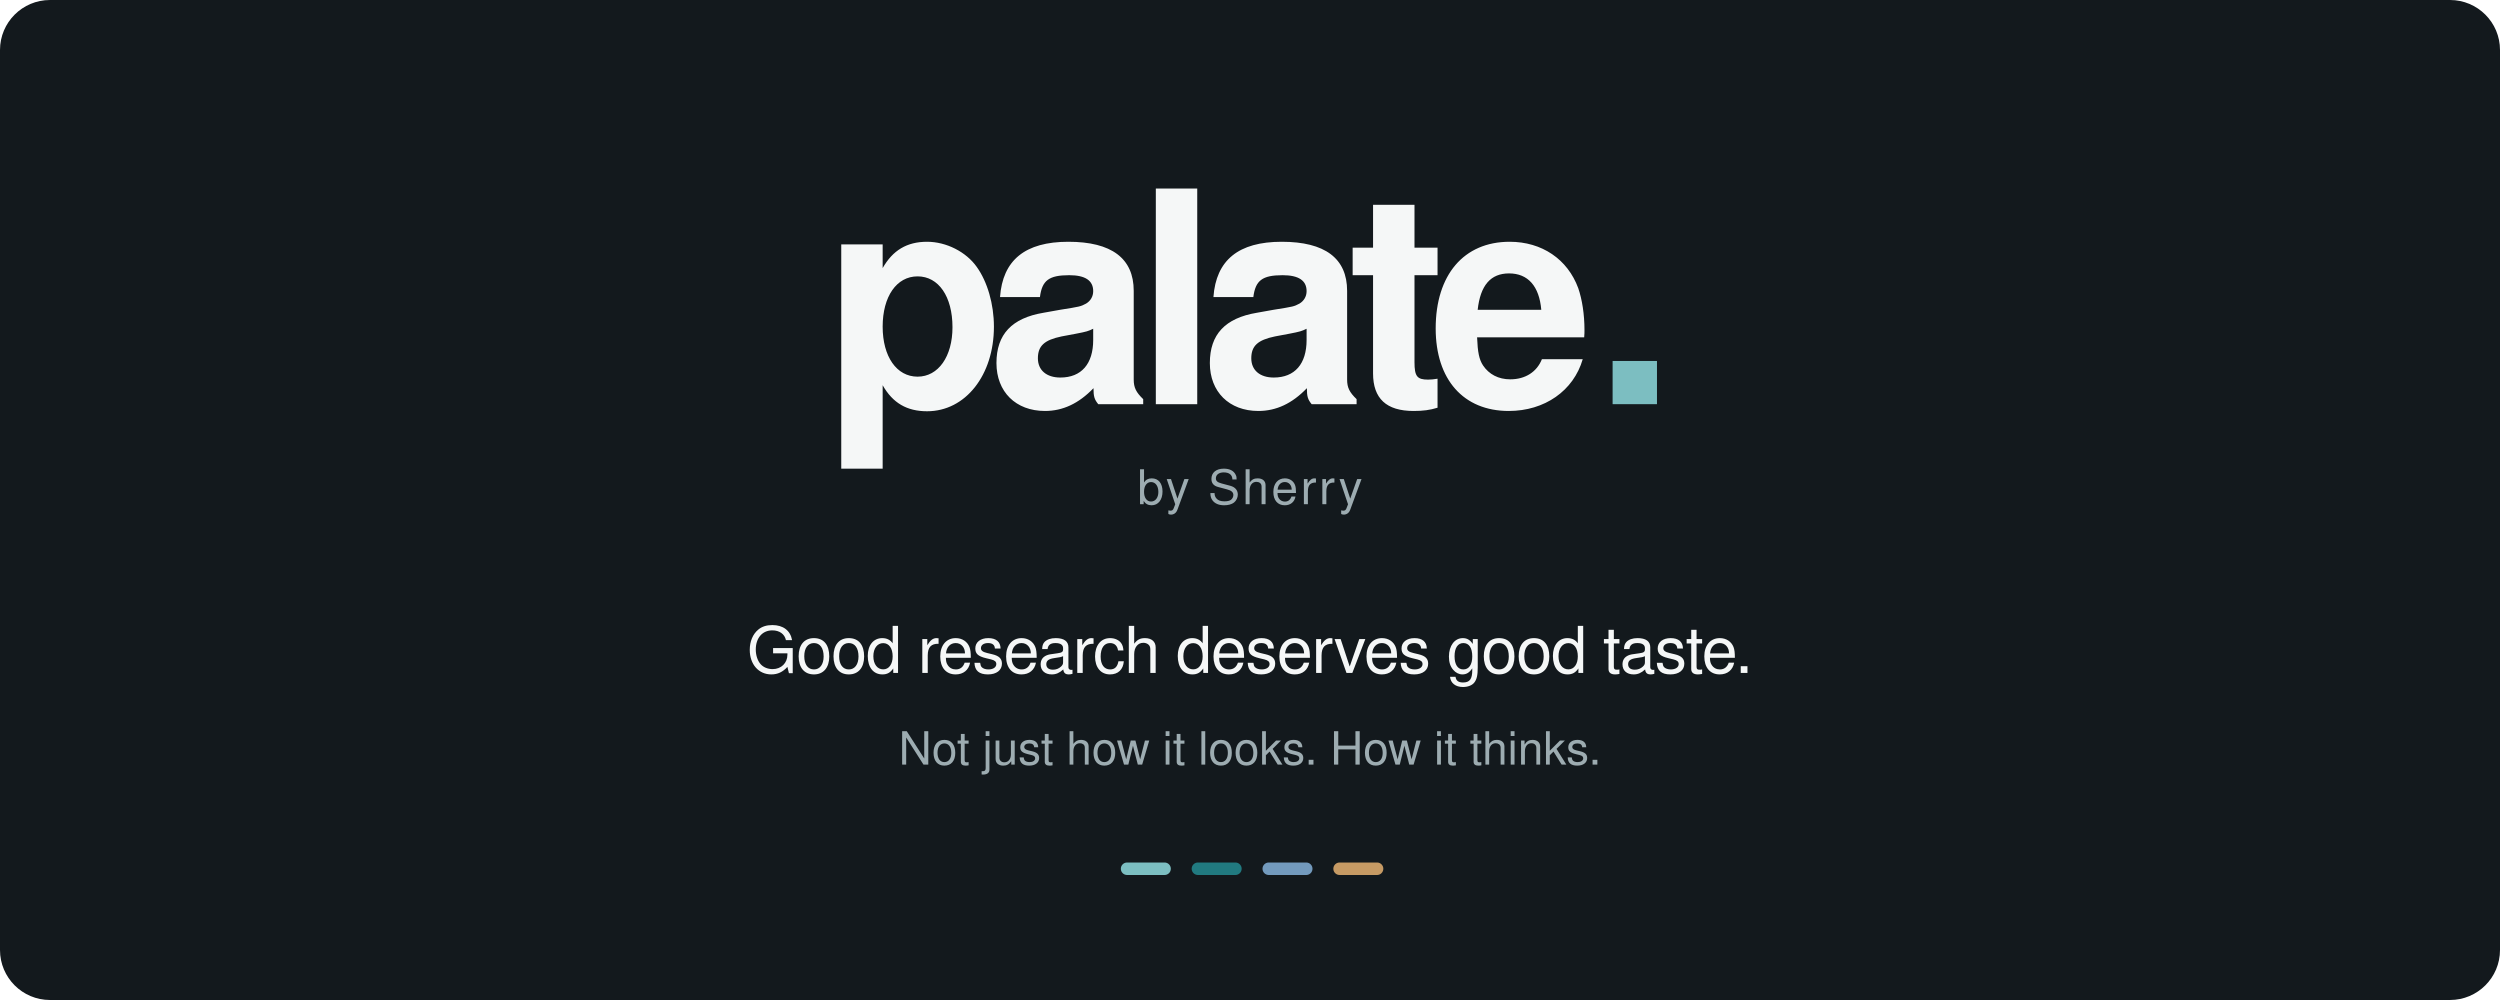
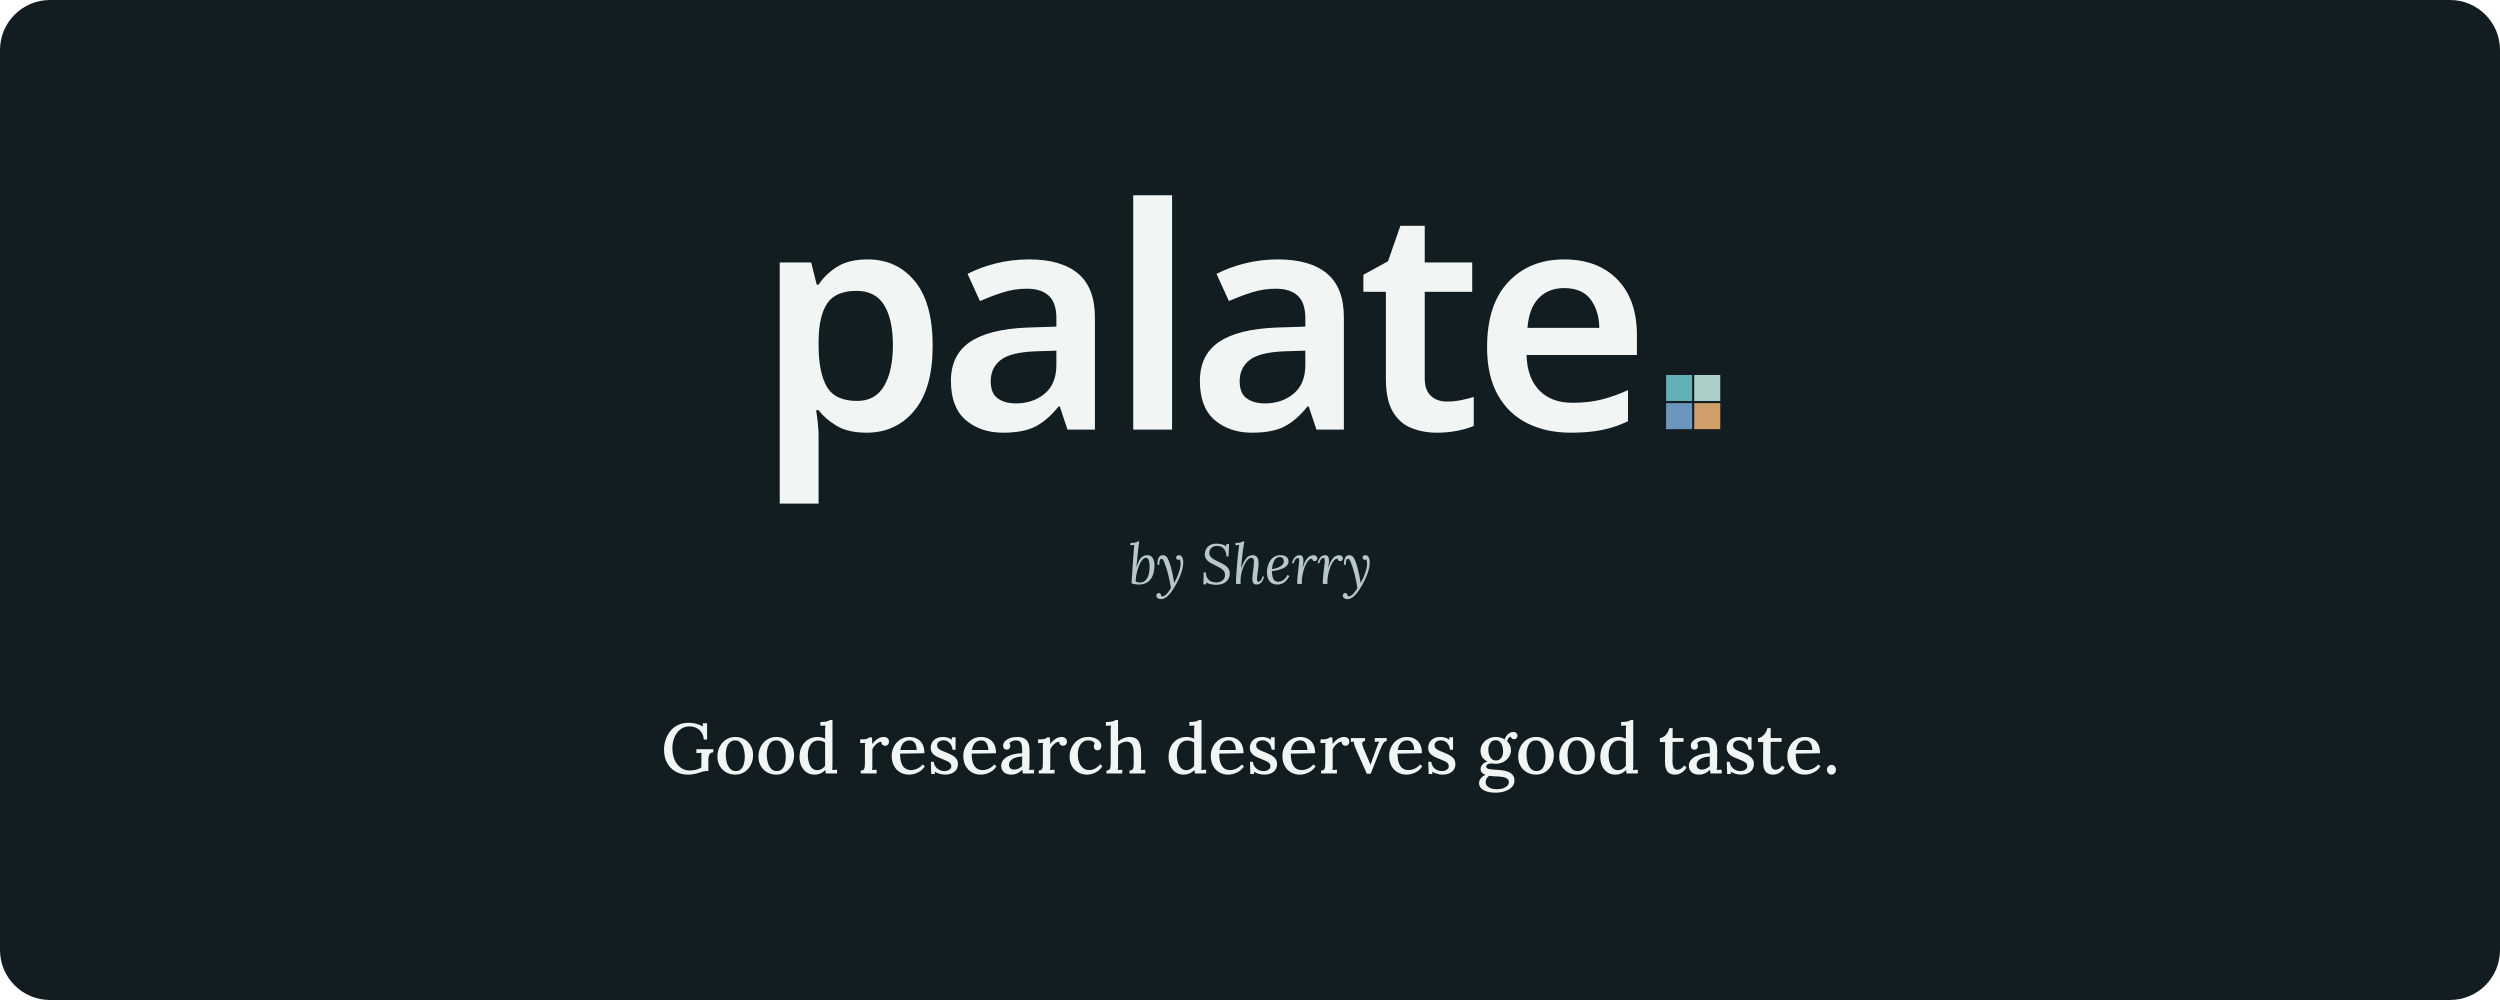
- <svg xmlns="http://www.w3.org/2000/svg" width="1200" height="480" viewBox="0 0 1200 480" role="img" aria-labelledby="title description">
-   <rect width="1200" height="480" rx="24" fill="#13191D" />
-   <g text-anchor="middle" font-family="Helvetica Neue, Helvetica, Arial, sans-serif">
-     <text x="600" y="194" font-size="142" font-weight="700" letter-spacing="-8" fill="#F5F7F7">palate<tspan fill="#7CBEC1">.</tspan>
-     </text>
-     <text x="600" y="242" font-size="23" letter-spacing="1.2" fill="#9DACB1">by Sherry</text>
-     <text x="600" y="323" font-size="31" font-weight="500" letter-spacing="-0.5" fill="#F5F7F7">Good research deserves good taste.</text>
-     <text x="600" y="367" font-size="22" fill="#9DACB1">Not just how it looks. How it thinks.</text>
+ <svg xmlns="http://www.w3.org/2000/svg" viewBox="0 0 1200 480" role="img" aria-labelledby="title description">
+   <rect width="1200" height="480" rx="24" fill="#121D21" />
+   <path fill="#F1F5F4" d="M416.454 124.516Q430.514 124.516 439.098 134.95Q447.682 145.384 447.682 165.956Q447.682 186.528 438.876 197.11Q430.07 207.692 416.01 207.692Q407.13 207.692 401.654 204.436Q396.178 201.18 392.922 196.888L391.738 196.888Q392.182 199.7 392.552 203.03Q392.922 206.36 392.922 209.172L392.922 241.732L374.274 241.732L374.274 125.996L389.37 125.996L392.034 136.652L392.922 136.652Q396.178 131.62 401.802 128.068Q407.426 124.516 416.454 124.516ZM411.126 139.612Q401.21 139.612 397.14 145.532Q393.07 151.452 392.922 163.44L392.922 165.808Q392.922 178.684 396.844 185.566Q400.766 192.448 411.422 192.448Q420.154 192.448 424.372 185.27Q428.59 178.092 428.59 165.66Q428.59 153.228 424.372 146.42Q420.154 139.612 411.126 139.612ZM493.89 124.516Q509.43 124.516 517.496 131.324Q525.562 138.132 525.562 152.34L525.562 206.212L512.39 206.212L508.69 195.112L508.098 195.112Q502.918 201.624 497.146 204.658Q491.374 207.692 481.458 207.692Q470.654 207.692 463.55 201.624Q456.446 195.556 456.446 182.828Q456.446 170.396 465.548 164.18Q474.65 157.964 493.15 157.224L507.062 156.78L507.062 152.784Q507.062 145.236 503.362 141.906Q499.662 138.576 493.002 138.576Q486.934 138.576 481.384 140.352Q475.834 142.128 470.358 144.496L464.438 131.472Q470.358 128.364 477.98 126.44Q485.602 124.516 493.89 124.516ZM497.294 168.62Q485.01 169.064 480.274 172.838Q475.538 176.612 475.538 182.976Q475.538 188.748 478.868 191.19Q482.198 193.632 487.674 193.632Q495.814 193.632 501.438 188.97Q507.062 184.308 507.062 175.132L507.062 168.324L497.294 168.62ZM562.594 206.212L543.946 206.212L543.946 93.732L562.594 93.732L562.594 206.212ZM613.39 124.516Q628.93 124.516 636.996 131.324Q645.062 138.132 645.062 152.34L645.062 206.212L631.89 206.212L628.19 195.112L627.598 195.112Q622.418 201.624 616.646 204.658Q610.874 207.692 600.958 207.692Q590.154 207.692 583.05 201.624Q575.946 195.556 575.946 182.828Q575.946 170.396 585.048 164.18Q594.15 157.964 612.65 157.224L626.562 156.78L626.562 152.784Q626.562 145.236 622.862 141.906Q619.162 138.576 612.502 138.576Q606.434 138.576 600.884 140.352Q595.334 142.128 589.858 144.496L583.938 131.472Q589.858 128.364 597.48 126.44Q605.102 124.516 613.39 124.516ZM616.794 168.62Q604.51 169.064 599.774 172.838Q595.038 176.612 595.038 182.976Q595.038 188.748 598.368 191.19Q601.698 193.632 607.174 193.632Q615.314 193.632 620.938 188.97Q626.562 184.308 626.562 175.132L626.562 168.324L616.794 168.62ZM694.526 192.744Q697.93 192.744 701.26 192.078Q704.59 191.412 707.402 190.524L707.402 204.436Q704.442 205.768 699.706 206.73Q694.97 207.692 689.79 207.692Q682.982 207.692 677.358 205.398Q671.734 203.104 668.478 197.48Q665.222 191.856 665.222 181.792L665.222 140.056L654.418 140.056L654.418 131.916L666.258 125.404L672.178 108.384L683.87 108.384L683.87 125.996L706.662 125.996L706.662 140.056L683.87 140.056L683.87 181.644Q683.87 187.268 686.83 190.006Q689.79 192.744 694.526 192.744ZM750.798 124.516Q766.93 124.516 776.328 134.136Q785.726 143.756 785.726 160.924L785.726 170.396L732.742 170.396Q733.038 181.348 738.81 187.342Q744.582 193.336 754.794 193.336Q762.49 193.336 768.706 191.782Q774.922 190.228 781.434 187.268L781.434 202.216Q775.514 205.028 769.15 206.36Q762.786 207.692 753.906 207.692Q742.214 207.692 733.112 203.178Q724.01 198.664 718.904 189.488Q713.798 180.312 713.798 166.696Q713.798 146.124 724.01 135.32Q734.222 124.516 750.798 124.516ZM750.798 138.28Q743.25 138.28 738.588 143.09Q733.926 147.9 733.186 157.372L767.67 157.372Q767.522 149.084 763.452 143.682Q759.382 138.28 750.798 138.28Z" />
+   <g aria-label="Four-color palette point">
+     <rect x="799.726" y="180" width="12.5" height="12.5" fill="#60B0B6" />
+     <rect x="813.226" y="180" width="12.5" height="12.5" fill="#ACCEC8" />
+     <rect x="799.726" y="193.5" width="12.5" height="12.5" fill="#6B97BC" />
+     <rect x="813.226" y="193.5" width="12.5" height="12.5" fill="#D1A06A" />
  </g>
-   <g transform="translate(538 414)">
-     <rect width="24" height="6" rx="3" fill="#7CBEC1" />
-     <rect x="34" width="24" height="6" rx="3" fill="#217A80" />
-     <rect x="68" width="24" height="6" rx="3" fill="#739ABD" />
-     <rect x="102" width="24" height="6" rx="3" fill="#C69A64" />
-   </g>
+   <path fill="#B5C8CC" d="M546.851 259.893Q546.742 260.649 546.621 261.473Q546.5 262.296 546.419 263.065Q546.338 263.835 546.257 264.456Q546.149 265.644 546.013 266.886Q545.879 268.128 545.744 269.465Q545.609 270.801 545.474 272.232L545.554 272.232Q546.094 270.288 546.742 269.127Q547.39 267.966 548.093 267.399Q548.794 266.832 549.483 266.656Q550.172 266.481 550.765 266.481Q552.008 266.481 552.75 267.183Q553.492 267.885 553.817 269.005Q554.14 270.126 554.14 271.449Q554.14 273.312 553.722 274.959Q553.304 276.606 552.413 277.875Q551.521 279.144 550.091 279.86Q548.659 280.575 546.662 280.575Q546.229 280.575 545.609 280.521Q544.987 280.467 544.34 280.345Q543.692 280.224 543.125 280.008Q543.314 277.362 543.448 275.256Q543.583 273.15 543.705 271.233Q543.827 269.316 543.975 267.345Q544.124 265.374 544.312 263.025Q544.367 262.323 544.393 262.134Q544.421 261.945 544.474 261.594Q543.989 261.621 543.503 261.648Q543.017 261.675 542.531 261.702L542.638 260.622Q543.827 260.622 544.502 260.514Q545.177 260.406 545.514 260.244Q545.851 260.082 546.067 259.893L546.851 259.893ZM549.982 267.75Q549.226 267.777 548.511 268.519Q547.796 269.262 547.202 270.464Q546.607 271.665 546.149 273.137Q545.69 274.608 545.419 276.133Q545.15 277.659 545.122 279.009Q545.447 279.333 546.027 279.482Q546.607 279.63 547.12 279.63Q548.309 279.603 549.132 279.103Q549.956 278.604 550.495 277.754Q551.036 276.903 551.333 275.863Q551.63 274.824 551.737 273.744Q551.846 272.664 551.818 271.665Q551.792 269.829 551.36 268.763Q550.927 267.696 549.982 267.75ZM557.111 287.595Q556.192 287.541 555.625 287.069Q555.059 286.596 555.059 285.894Q555.059 285.273 555.437 284.962Q555.815 284.652 556.166 284.652Q557.38 284.652 557.327 286.056Q557.489 286.137 557.624 286.191Q557.758 286.245 557.921 286.245Q558.515 286.272 559.149 285.813Q559.784 285.354 560.364 284.666Q560.945 283.977 561.39 283.315Q561.836 282.654 562.052 282.303Q561.809 280.737 561.485 279.077Q561.161 277.416 560.742 275.755Q560.323 274.095 559.824 272.543Q559.325 270.99 558.758 269.613Q558.568 269.154 558.271 268.668Q557.974 268.182 557.435 268.236Q556.922 268.29 556.665 269.046Q556.409 269.802 556.516 271.044L555.653 271.152Q555.572 270.423 555.639 269.613Q555.706 268.803 555.976 268.087Q556.247 267.372 556.76 266.926Q557.273 266.481 558.11 266.481Q559.028 266.481 559.608 266.967Q560.188 267.453 560.553 268.155Q560.917 268.857 561.161 269.532Q561.674 270.909 562.159 272.691Q562.646 274.473 563.01 276.323Q563.375 278.172 563.563 279.765L563.617 279.765Q564.374 278.442 565.076 276.849Q565.778 275.256 566.237 273.595Q566.696 271.935 566.696 270.477Q566.696 269.802 566.574 269.289Q566.453 268.776 566.291 268.56Q566.183 268.641 566.007 268.681Q565.831 268.722 565.615 268.722Q565.13 268.722 564.833 268.411Q564.536 268.101 564.536 267.669Q564.536 267.075 564.927 266.778Q565.318 266.481 565.804 266.481Q566.641 266.481 567.101 266.994Q567.56 267.507 567.762 268.29Q567.964 269.073 567.964 269.937Q567.964 271.719 567.452 273.582Q566.938 275.445 566.115 277.254Q565.292 279.063 564.374 280.737Q563.024 283.167 561.795 284.706Q560.567 286.245 559.406 286.933Q558.245 287.622 557.111 287.595ZM583.679 280.71Q582.653 280.71 581.316 280.467C580.425 280.305 579.638 279.999 578.953 279.549L579.034 280.494L577.63 280.494L577.765 274.743L578.818 274.743Q578.846 276.39 579.507 277.47Q580.169 278.55 581.302 279.063Q582.437 279.576 583.867 279.576Q584.921 279.576 585.838 279.198Q586.757 278.82 587.351 278.064Q587.945 277.308 587.999 276.228Q588.08 274.878 587.364 274Q586.649 273.123 585.515 272.502Q584.38 271.881 583.112 271.287Q581.87 270.693 580.736 270.004Q579.601 269.316 578.913 268.29Q578.224 267.264 578.306 265.725Q578.36 265.023 578.643 264.213Q578.927 263.403 579.575 262.647Q580.223 261.891 581.302 261.418Q582.383 260.946 584.03 260.946Q585.056 260.946 586.311 261.229Q587.567 261.513 588.646 262.323L588.593 261.162L589.969 261.162L589.672 267.102L588.701 267.102Q588.701 265.806 588.215 264.645Q587.729 263.484 586.729 262.755Q585.731 262.026 584.138 262.026Q582.463 262.026 581.492 262.985Q580.52 263.943 580.466 265.212Q580.412 266.265 580.938 267.008Q581.465 267.75 582.356 268.303Q583.247 268.857 584.299 269.343Q585.353 269.856 586.433 270.383Q587.513 270.909 588.417 271.598Q589.322 272.286 589.835 273.258Q590.348 274.23 590.267 275.607Q590.213 277.092 589.403 278.253Q588.593 279.414 587.148 280.062Q585.703 280.71 583.679 280.71ZM603.308 280.575Q602.039 280.575 601.58 279.9Q601.12 279.225 601.12 277.983Q601.12 277.227 601.242 276.188Q601.364 275.148 601.512 273.987Q601.661 272.826 601.782 271.638Q601.904 270.45 601.904 269.397Q601.904 269.073 601.796 268.695Q601.688 268.317 601.417 268.034Q601.148 267.75 600.607 267.75Q599.879 267.75 599.15 268.411Q598.421 269.073 597.759 270.207Q597.098 271.341 596.571 272.785Q596.044 274.23 595.747 275.783Q595.451 277.335 595.451 278.847Q595.451 279.252 595.464 279.59Q595.478 279.927 595.505 280.278L593.291 280.278Q593.263 280.089 593.263 279.94Q593.263 279.792 593.263 279.576Q593.263 278.847 593.344 277.335Q593.426 275.823 593.56 273.892Q593.696 271.962 593.871 269.937Q594.047 267.912 594.236 266.09Q594.424 264.267 594.614 263.025Q594.721 262.323 594.762 262.134Q594.802 261.945 594.857 261.594L592.966 261.702L593.075 260.622Q594.263 260.622 594.924 260.514Q595.586 260.406 595.937 260.244Q596.288 260.082 596.504 259.893L597.287 259.893Q597.179 260.568 597.044 261.405Q596.909 262.242 596.774 263.052Q596.638 263.862 596.558 264.483Q596.476 265.158 596.355 266.224Q596.234 267.291 596.112 268.465Q595.99 269.64 595.896 270.72Q595.802 271.8 595.747 272.502L595.828 272.502Q596.747 270.045 597.638 268.749Q598.529 267.453 599.406 266.967Q600.284 266.481 601.148 266.481Q602.768 266.481 603.442 267.521Q604.117 268.56 604.117 269.991Q604.117 271.476 603.929 273.029Q603.74 274.581 603.551 275.89Q603.362 277.2 603.362 277.983Q603.362 278.469 603.483 278.847Q603.604 279.225 604.091 279.225Q604.549 279.225 605.103 278.644Q605.656 278.064 606.062 276.606L606.737 276.795Q606.656 277.254 606.412 277.902Q606.169 278.55 605.751 279.158Q605.333 279.765 604.725 280.17Q604.117 280.575 603.308 280.575ZM614.702 266.481Q615.674 266.481 616.537 266.778Q617.401 267.075 617.942 267.75Q618.482 268.425 618.482 269.586Q618.482 270.693 617.726 271.503Q616.969 272.313 615.755 272.84Q614.539 273.366 613.162 273.69Q611.786 274.014 610.516 274.149Q610.516 275.823 610.854 276.957Q611.192 278.091 611.867 278.658Q612.542 279.225 613.594 279.225Q614.378 279.225 615.174 278.874Q615.971 278.523 616.7 277.808Q617.429 277.092 618.023 275.958L618.914 276.471Q618.158 277.875 617.294 278.793Q616.429 279.711 615.404 280.143Q614.378 280.575 613.135 280.575Q610.571 280.575 609.356 278.969Q608.14 277.362 608.14 274.743Q608.14 273.177 608.546 271.692Q608.951 270.207 609.76 269.033Q610.571 267.858 611.812 267.169Q613.054 266.481 614.702 266.481ZM614.323 267.399Q613.082 267.399 612.285 268.236Q611.489 269.073 611.07 270.396Q610.651 271.719 610.544 273.177Q611.974 272.988 613.271 272.502Q614.567 272.016 615.404 271.246Q616.24 270.477 616.24 269.451Q616.24 268.587 615.768 267.993Q615.296 267.399 614.323 267.399ZM622.693 280.278Q622.667 280.089 622.667 279.94Q622.667 279.792 622.667 279.576Q622.667 279.117 622.693 278.482Q622.721 277.848 622.815 276.795Q622.909 275.742 623.099 274.041Q623.287 272.286 623.396 271.395Q623.504 270.504 623.558 270.086Q623.612 269.667 623.612 269.397Q623.638 268.857 623.544 268.344Q623.45 267.831 622.883 267.831Q622.451 267.831 621.883 268.425Q621.317 269.019 620.912 270.45L620.156 270.288Q620.237 269.802 620.493 269.168Q620.75 268.533 621.182 267.912Q621.614 267.291 622.235 266.886Q622.856 266.481 623.666 266.481Q624.88 266.481 625.286 267.318Q625.69 268.155 625.636 269.559Q625.61 270.153 625.488 270.868Q625.367 271.584 625.232 272.367L625.312 272.367Q626.096 270.018 626.946 268.749Q627.797 267.48 628.674 266.981Q629.552 266.481 630.416 266.481Q631.226 266.481 631.765 266.9Q632.306 267.318 632.306 268.047Q632.306 268.533 631.968 268.938Q631.63 269.343 631.063 269.343Q630.578 269.343 630.226 269.046Q629.875 268.749 629.822 268.209Q629.065 268.047 628.35 268.695Q627.635 269.343 627 270.544Q626.365 271.746 625.893 273.231Q625.421 274.716 625.151 276.255Q624.88 277.794 624.88 279.117Q624.88 279.522 624.894 279.724Q624.908 279.927 624.935 280.278L622.693 280.278ZM634.979 280.278Q634.952 280.089 634.952 279.94Q634.952 279.792 634.952 279.576Q634.952 279.117 634.979 278.482Q635.005 277.848 635.1 276.795Q635.195 275.742 635.384 274.041Q635.573 272.286 635.681 271.395Q635.789 270.504 635.843 270.086Q635.896 269.667 635.896 269.397Q635.924 268.857 635.829 268.344Q635.735 267.831 635.167 267.831Q634.736 267.831 634.169 268.425Q633.601 269.019 633.197 270.45L632.44 270.288Q632.521 269.802 632.778 269.168Q633.034 268.533 633.466 267.912Q633.899 267.291 634.52 266.886Q635.14 266.481 635.951 266.481Q637.166 266.481 637.571 267.318Q637.976 268.155 637.922 269.559Q637.895 270.153 637.773 270.868Q637.651 271.584 637.516 272.367L637.598 272.367Q638.38 270.018 639.231 268.749Q640.082 267.48 640.959 266.981Q641.836 266.481 642.701 266.481Q643.51 266.481 644.051 266.9Q644.591 267.318 644.591 268.047Q644.591 268.533 644.253 268.938Q643.916 269.343 643.349 269.343Q642.862 269.343 642.512 269.046Q642.161 268.749 642.107 268.209Q641.351 268.047 640.635 268.695Q639.919 269.343 639.285 270.544Q638.651 271.746 638.178 273.231Q637.706 274.716 637.435 276.255Q637.166 277.794 637.166 279.117Q637.166 279.522 637.179 279.724Q637.192 279.927 637.219 280.278L634.979 280.278ZM646.615 287.595Q645.698 287.541 645.13 287.069Q644.564 286.596 644.564 285.894Q644.564 285.273 644.942 284.962Q645.32 284.652 645.671 284.652Q646.885 284.652 646.832 286.056Q646.994 286.137 647.129 286.191Q647.263 286.245 647.426 286.245Q648.02 286.272 648.654 285.813Q649.289 285.354 649.869 284.666Q650.45 283.977 650.895 283.315Q651.341 282.654 651.557 282.303Q651.314 280.737 650.99 279.077Q650.666 277.416 650.247 275.755Q649.828 274.095 649.329 272.543Q648.83 270.99 648.263 269.613Q648.073 269.154 647.776 268.668Q647.479 268.182 646.94 268.236Q646.427 268.29 646.17 269.046Q645.914 269.802 646.021 271.044L645.158 271.152Q645.077 270.423 645.144 269.613Q645.211 268.803 645.482 268.087Q645.752 267.372 646.265 266.926Q646.778 266.481 647.615 266.481Q648.533 266.481 649.113 266.967Q649.693 267.453 650.058 268.155Q650.422 268.857 650.666 269.532Q651.179 270.909 651.664 272.691Q652.151 274.473 652.515 276.323Q652.88 278.172 653.068 279.765L653.122 279.765Q653.879 278.442 654.581 276.849Q655.283 275.256 655.742 273.595Q656.201 271.935 656.201 270.477Q656.201 269.802 656.079 269.289Q655.958 268.776 655.796 268.56Q655.688 268.641 655.512 268.681Q655.336 268.722 655.12 268.722Q654.635 268.722 654.338 268.411Q654.041 268.101 654.041 267.669Q654.041 267.075 654.432 266.778Q654.823 266.481 655.31 266.481Q656.146 266.481 656.606 266.994Q657.065 267.507 657.267 268.29Q657.469 269.073 657.469 269.937Q657.469 271.719 656.957 273.582Q656.443 275.445 655.62 277.254Q654.797 279.063 653.879 280.737Q652.529 283.167 651.3 284.706Q650.072 286.245 648.911 286.933Q647.75 287.622 646.615 287.595Z" />
+   <path fill="#F1F5F4" d="M330.295 371.82Q326.827 371.82 324.209 370.324Q321.591 368.828 320.163 366.125Q318.735 363.422 318.735 359.818Q318.735 357.438 319.466 355.16Q320.197 352.882 321.676 351.012Q323.155 349.142 325.382 348.037Q327.609 346.932 330.567 346.932Q331.689 346.932 332.913 347.136Q334.137 347.34 335.31 347.748Q336.483 348.156 337.435 348.734L337.299 347.17L339.407 347.17L339.407 354.99L337.843 354.99Q337.673 352.95 336.704 351.539Q335.735 350.128 334.222 349.397Q332.709 348.666 330.873 348.666Q329.071 348.666 327.592 349.465Q326.113 350.264 325.025 351.675Q323.937 353.086 323.342 354.99Q322.747 356.894 322.747 359.07Q322.747 362.198 323.784 364.629Q324.821 367.06 326.725 368.454Q328.629 369.848 331.179 369.848Q331.995 369.848 332.964 369.695Q333.933 369.542 334.902 369.219Q335.871 368.896 336.653 368.386L336.653 364.578Q336.653 363.728 336.67 362.895Q336.687 362.062 336.687 361.348Q336.143 361.382 335.463 361.416Q334.783 361.45 334.273 361.484L334.273 359.614L342.399 359.614L342.399 361.11Q341.583 361.11 341.09 361.484Q340.597 361.858 340.376 362.419Q340.155 362.98 340.087 363.609Q340.019 364.238 340.019 364.782L340.019 370.086L339.135 370.086Q338.421 370.086 337.469 370.307Q336.517 370.528 335.327 370.97Q334.273 371.344 332.913 371.582Q331.553 371.82 330.295 371.82ZM352.939 371.82Q350.525 371.82 348.587 370.732Q346.649 369.644 345.51 367.689Q344.371 365.734 344.371 363.184Q344.371 360.43 345.51 358.305Q346.649 356.18 348.587 354.956Q350.525 353.732 352.905 353.732Q355.319 353.732 357.257 354.837Q359.195 355.942 360.334 357.897Q361.473 359.852 361.473 362.402Q361.473 365.088 360.351 367.23Q359.229 369.372 357.308 370.596Q355.387 371.82 352.939 371.82ZM353.177 370.12Q354.809 370.086 355.744 369.1Q356.679 368.114 357.087 366.567Q357.495 365.02 357.495 363.354Q357.495 361.892 357.24 360.481Q356.985 359.07 356.441 357.914Q355.897 356.758 355.013 356.061Q354.129 355.364 352.871 355.398Q351.273 355.398 350.27 356.384Q349.267 357.37 348.808 358.917Q348.349 360.464 348.349 362.198Q348.349 364.204 348.859 366.006Q349.369 367.808 350.44 368.964Q351.511 370.12 353.177 370.12ZM372.625 371.82Q370.211 371.82 368.273 370.732Q366.335 369.644 365.196 367.689Q364.057 365.734 364.057 363.184Q364.057 360.43 365.196 358.305Q366.335 356.18 368.273 354.956Q370.211 353.732 372.591 353.732Q375.005 353.732 376.943 354.837Q378.881 355.942 380.02 357.897Q381.159 359.852 381.159 362.402Q381.159 365.088 380.037 367.23Q378.915 369.372 376.994 370.596Q375.073 371.82 372.625 371.82ZM372.863 370.12Q374.495 370.086 375.43 369.1Q376.365 368.114 376.773 366.567Q377.181 365.02 377.181 363.354Q377.181 361.892 376.926 360.481Q376.671 359.07 376.127 357.914Q375.583 356.758 374.699 356.061Q373.815 355.364 372.557 355.398Q370.959 355.398 369.956 356.384Q368.953 357.37 368.494 358.917Q368.035 360.464 368.035 362.198Q368.035 364.204 368.545 366.006Q369.055 367.808 370.126 368.964Q371.197 370.12 372.863 370.12ZM390.951 371.82Q388.877 371.82 387.262 370.783Q385.647 369.746 384.712 367.808Q383.777 365.87 383.777 363.252Q383.777 360.464 384.865 358.322Q385.953 356.18 387.925 354.956Q389.897 353.732 392.413 353.732Q393.467 353.732 394.436 353.987Q395.405 354.242 396.051 354.582L396.051 350.706Q396.051 350.196 396.085 349.567Q396.119 348.938 396.187 348.258Q395.575 348.292 394.929 348.326Q394.283 348.36 393.773 348.36L393.773 346.558Q395.303 346.558 396.204 346.405Q397.105 346.252 397.598 346.048Q398.091 345.844 398.329 345.606L399.587 345.606L399.587 367.06Q399.587 367.57 399.553 368.216Q399.519 368.862 399.451 369.576Q400.063 369.542 400.675 369.508Q401.287 369.474 401.797 369.474L401.797 371.276L396.391 371.276Q396.323 370.8 396.272 370.392Q396.221 369.984 396.187 369.576Q395.167 370.664 393.841 371.242Q392.515 371.82 390.951 371.82ZM392.345 369.678Q393.399 369.678 394.402 369.1Q395.405 368.522 396.051 367.638Q396.051 367.196 396.051 366.72Q396.051 366.244 396.051 365.7L396.051 356.452Q395.405 355.976 394.538 355.721Q393.671 355.466 392.753 355.466Q391.087 355.466 389.948 356.435Q388.809 357.404 388.265 359.07Q387.721 360.736 387.755 362.878Q387.823 364.714 388.333 366.278Q388.843 367.842 389.846 368.76Q390.849 369.678 392.345 369.678ZM413.153 369.848Q414.173 369.848 414.581 369.372Q414.989 368.896 415.074 368.046Q415.159 367.196 415.159 366.074L415.159 359.002Q415.159 358.458 415.176 357.829Q415.193 357.2 415.295 356.588Q414.717 356.622 414.071 356.639Q413.425 356.656 412.881 356.69L412.881 354.888L414.037 354.888Q415.465 354.888 416.213 354.582Q416.961 354.276 417.301 353.936L418.525 353.936Q418.593 354.412 418.627 355.262Q418.661 356.112 418.695 357.166Q419.341 356.214 420.191 355.449Q421.041 354.684 422.044 354.208Q423.047 353.732 424.135 353.732Q425.189 353.732 425.954 354.293Q426.719 354.854 426.719 356.112Q426.719 356.452 426.532 356.894Q426.345 357.336 425.92 357.659Q425.495 357.982 424.781 357.982Q424.067 357.948 423.54 357.438Q423.013 356.928 423.047 356.044Q422.231 356.044 421.415 356.537Q420.599 357.03 419.902 357.846Q419.205 358.662 418.729 359.614L418.729 367.06Q418.729 367.672 418.712 368.301Q418.695 368.93 418.593 369.576Q419.137 369.542 419.715 369.525Q420.293 369.508 420.769 369.474L420.769 371.276L413.153 371.276L413.153 369.848ZM436.341 371.82Q433.961 371.82 432.074 370.715Q430.187 369.61 429.099 367.587Q428.011 365.564 428.011 362.81Q428.011 360.43 429.082 358.356Q430.153 356.282 432.091 355.007Q434.029 353.732 436.579 353.732Q438.007 353.732 439.282 354.174Q440.557 354.616 441.56 355.551Q442.563 356.486 443.141 357.965Q443.719 359.444 443.719 361.552L432.023 361.756Q432.023 364.068 432.55 365.87Q433.077 367.672 434.267 368.658Q435.457 369.644 437.361 369.644Q438.279 369.644 439.316 369.321Q440.353 368.998 441.288 368.386Q442.223 367.774 442.869 366.924L443.923 367.842Q442.903 369.372 441.577 370.239Q440.251 371.106 438.874 371.463Q437.497 371.82 436.341 371.82ZM432.159 359.988L440.013 359.988Q440.013 358.696 439.656 357.659Q439.299 356.622 438.551 356.01Q437.803 355.398 436.647 355.398Q434.845 355.398 433.689 356.537Q432.533 357.676 432.159 359.988ZM453.817 371.82Q452.219 371.82 450.859 371.395Q449.499 370.97 448.683 370.392L448.785 371.514L446.983 371.514L446.813 365.666L448.241 365.666Q448.309 366.924 449.023 367.944Q449.737 368.964 450.876 369.542Q452.015 370.12 453.341 370.12Q454.123 370.12 454.871 369.865Q455.619 369.61 456.129 369.083Q456.639 368.556 456.639 367.774Q456.639 366.924 456.112 366.363Q455.585 365.802 454.684 365.36Q453.783 364.918 452.627 364.476Q451.607 364.068 450.57 363.626Q449.533 363.184 448.649 362.572Q447.765 361.96 447.255 361.059Q446.745 360.158 446.745 358.832Q446.745 358.05 447.051 357.149Q447.357 356.248 448.037 355.483Q448.717 354.718 449.873 354.225Q451.029 353.732 452.729 353.732Q453.647 353.732 454.786 354.038Q455.925 354.344 456.911 355.092L456.877 353.902L458.679 353.902L458.679 359.886L457.217 359.886Q457.115 358.696 456.588 357.676Q456.061 356.656 455.109 356.01Q454.157 355.364 452.797 355.364Q451.471 355.364 450.638 356.027Q449.805 356.69 449.805 357.676Q449.805 358.662 450.434 359.274Q451.063 359.886 452.083 360.328Q453.103 360.77 454.293 361.212Q455.721 361.79 456.979 362.47Q458.237 363.15 459.019 364.17Q459.801 365.19 459.801 366.754Q459.801 368.454 458.934 369.593Q458.067 370.732 456.707 371.276Q455.347 371.82 453.817 371.82ZM470.715 371.82Q468.335 371.82 466.448 370.715Q464.561 369.61 463.473 367.587Q462.385 365.564 462.385 362.81Q462.385 360.43 463.456 358.356Q464.527 356.282 466.465 355.007Q468.403 353.732 470.953 353.732Q472.381 353.732 473.656 354.174Q474.931 354.616 475.934 355.551Q476.937 356.486 477.515 357.965Q478.093 359.444 478.093 361.552L466.397 361.756Q466.397 364.068 466.924 365.87Q467.451 367.672 468.641 368.658Q469.831 369.644 471.735 369.644Q472.653 369.644 473.69 369.321Q474.727 368.998 475.662 368.386Q476.597 367.774 477.243 366.924L478.297 367.842Q477.277 369.372 475.951 370.239Q474.625 371.106 473.248 371.463Q471.871 371.82 470.715 371.82ZM466.533 359.988L474.387 359.988Q474.387 358.696 474.03 357.659Q473.673 356.622 472.925 356.01Q472.177 355.398 471.021 355.398Q469.219 355.398 468.063 356.537Q466.907 357.676 466.533 359.988ZM490.945 371.276Q490.877 370.732 490.843 370.324Q490.809 369.916 490.741 369.474Q489.585 370.63 488.259 371.225Q486.933 371.82 485.505 371.82Q483.057 371.82 481.816 370.613Q480.575 369.406 480.575 367.604Q480.575 366.04 481.493 364.884Q482.411 363.728 483.907 362.997Q485.403 362.266 487.171 361.909Q488.939 361.552 490.639 361.552L490.639 359.546Q490.639 358.458 490.435 357.523Q490.231 356.588 489.602 355.993Q488.973 355.398 487.647 355.398Q486.763 355.364 485.879 355.721Q484.995 356.078 484.519 356.894Q484.791 357.166 484.876 357.523Q484.961 357.88 484.961 358.186Q484.961 358.662 484.553 359.257Q484.145 359.852 483.159 359.818Q482.343 359.818 481.918 359.257Q481.493 358.696 481.493 357.948Q481.493 356.724 482.394 355.772Q483.295 354.82 484.859 354.276Q486.423 353.732 488.361 353.732Q491.285 353.732 492.73 355.262Q494.175 356.792 494.175 360.09Q494.175 361.314 494.175 362.436Q494.175 363.558 494.158 364.68Q494.141 365.802 494.141 367.06Q494.141 367.57 494.107 368.216Q494.073 368.862 494.005 369.576Q494.583 369.542 495.195 369.508Q495.807 369.474 496.351 369.474L496.351 371.276L490.945 371.276ZM490.639 363.116Q489.551 363.184 488.412 363.422Q487.273 363.66 486.355 364.136Q485.437 364.612 484.876 365.36Q484.315 366.108 484.315 367.162Q484.383 368.318 485.08 368.862Q485.777 369.406 486.729 369.406Q487.919 369.406 488.837 368.947Q489.755 368.488 490.639 367.672Q490.605 367.298 490.605 366.907Q490.605 366.516 490.605 366.074Q490.605 365.768 490.622 364.935Q490.639 364.102 490.639 363.116ZM498.561 369.848Q499.581 369.848 499.989 369.372Q500.397 368.896 500.482 368.046Q500.567 367.196 500.567 366.074L500.567 359.002Q500.567 358.458 500.584 357.829Q500.601 357.2 500.703 356.588Q500.125 356.622 499.479 356.639Q498.833 356.656 498.289 356.69L498.289 354.888L499.445 354.888Q500.873 354.888 501.621 354.582Q502.369 354.276 502.709 353.936L503.933 353.936Q504.001 354.412 504.035 355.262Q504.069 356.112 504.103 357.166Q504.749 356.214 505.599 355.449Q506.449 354.684 507.452 354.208Q508.455 353.732 509.543 353.732Q510.597 353.732 511.362 354.293Q512.127 354.854 512.127 356.112Q512.127 356.452 511.94 356.894Q511.753 357.336 511.328 357.659Q510.903 357.982 510.189 357.982Q509.475 357.948 508.948 357.438Q508.421 356.928 508.455 356.044Q507.639 356.044 506.823 356.537Q506.007 357.03 505.31 357.846Q504.613 358.662 504.137 359.614L504.137 367.06Q504.137 367.672 504.12 368.301Q504.103 368.93 504.001 369.576Q504.545 369.542 505.123 369.525Q505.701 369.508 506.177 369.474L506.177 371.276L498.561 371.276L498.561 369.848ZM521.783 371.82Q519.505 371.82 517.601 370.783Q515.697 369.746 514.558 367.808Q513.419 365.87 513.419 363.116Q513.419 361.28 514.065 359.597Q514.711 357.914 515.884 356.588Q517.057 355.262 518.672 354.497Q520.287 353.732 522.259 353.732Q524.265 353.732 525.693 354.344Q527.121 354.956 527.886 355.942Q528.651 356.928 528.651 358.084Q528.651 358.9 528.175 359.512Q527.699 360.124 526.815 360.124Q525.829 360.158 525.421 359.529Q525.013 358.9 525.013 358.356Q525.013 358.05 525.115 357.659Q525.217 357.268 525.489 356.962Q525.217 356.248 524.605 355.908Q523.993 355.568 523.347 355.466Q522.701 355.364 522.259 355.364Q520.185 355.398 518.774 357.149Q517.363 358.9 517.363 362.198Q517.363 364.306 517.992 365.972Q518.621 367.638 519.845 368.624Q521.069 369.61 522.769 369.644Q524.299 369.644 525.727 368.845Q527.155 368.046 528.039 366.822L529.127 367.774Q528.141 369.304 526.866 370.188Q525.591 371.072 524.282 371.446Q522.973 371.82 521.783 371.82ZM542.149 369.848Q543.169 369.848 543.594 369.372Q544.019 368.896 544.104 368.046Q544.189 367.196 544.189 366.074L544.155 361.314Q544.155 358.628 543.322 357.285Q542.489 355.942 540.653 355.976Q539.531 356.01 538.46 356.52Q537.389 357.03 536.675 357.812L536.675 367.06Q536.675 367.672 536.641 368.301Q536.607 368.93 536.539 369.576Q537.083 369.542 537.644 369.525Q538.205 369.508 538.681 369.474L538.681 371.276L531.099 371.276L531.099 369.848Q532.119 369.848 532.527 369.372Q532.935 368.896 533.037 368.046Q533.139 367.196 533.139 366.074L533.139 350.706Q533.139 350.128 533.156 349.533Q533.173 348.938 533.241 348.258Q532.663 348.292 532.017 348.309Q531.371 348.326 530.827 348.36L530.827 346.558Q532.357 346.558 533.275 346.405Q534.193 346.252 534.686 346.048Q535.179 345.844 535.417 345.606L536.675 345.606L536.675 355.874Q537.423 355.262 538.341 354.786Q539.259 354.31 540.228 354.021Q541.197 353.732 542.047 353.732Q545.073 353.732 546.382 355.568Q547.691 357.404 547.725 361.314L547.725 367.06Q547.725 367.672 547.708 368.301Q547.691 368.93 547.589 369.576Q548.133 369.542 548.711 369.525Q549.289 369.508 549.765 369.474L549.765 371.276L542.149 371.276L542.149 369.848ZM568.091 371.82Q566.017 371.82 564.402 370.783Q562.787 369.746 561.852 367.808Q560.917 365.87 560.917 363.252Q560.917 360.464 562.005 358.322Q563.093 356.18 565.065 354.956Q567.037 353.732 569.553 353.732Q570.607 353.732 571.576 353.987Q572.545 354.242 573.191 354.582L573.191 350.706Q573.191 350.196 573.225 349.567Q573.259 348.938 573.327 348.258Q572.715 348.292 572.069 348.326Q571.423 348.36 570.913 348.36L570.913 346.558Q572.443 346.558 573.344 346.405Q574.245 346.252 574.738 346.048Q575.231 345.844 575.469 345.606L576.727 345.606L576.727 367.06Q576.727 367.57 576.693 368.216Q576.659 368.862 576.591 369.576Q577.203 369.542 577.815 369.508Q578.427 369.474 578.937 369.474L578.937 371.276L573.531 371.276Q573.463 370.8 573.412 370.392Q573.361 369.984 573.327 369.576Q572.307 370.664 570.981 371.242Q569.655 371.82 568.091 371.82ZM569.485 369.678Q570.539 369.678 571.542 369.1Q572.545 368.522 573.191 367.638Q573.191 367.196 573.191 366.72Q573.191 366.244 573.191 365.7L573.191 356.452Q572.545 355.976 571.678 355.721Q570.811 355.466 569.893 355.466Q568.227 355.466 567.088 356.435Q565.949 357.404 565.405 359.07Q564.861 360.736 564.895 362.878Q564.963 364.714 565.473 366.278Q565.983 367.842 566.986 368.76Q567.989 369.678 569.485 369.678ZM589.511 371.82Q587.131 371.82 585.244 370.715Q583.357 369.61 582.269 367.587Q581.181 365.564 581.181 362.81Q581.181 360.43 582.252 358.356Q583.323 356.282 585.261 355.007Q587.199 353.732 589.749 353.732Q591.177 353.732 592.452 354.174Q593.727 354.616 594.73 355.551Q595.733 356.486 596.311 357.965Q596.889 359.444 596.889 361.552L585.193 361.756Q585.193 364.068 585.72 365.87Q586.247 367.672 587.437 368.658Q588.627 369.644 590.531 369.644Q591.449 369.644 592.486 369.321Q593.523 368.998 594.458 368.386Q595.393 367.774 596.039 366.924L597.093 367.842Q596.073 369.372 594.747 370.239Q593.421 371.106 592.044 371.463Q590.667 371.82 589.511 371.82ZM585.329 359.988L593.183 359.988Q593.183 358.696 592.826 357.659Q592.469 356.622 591.721 356.01Q590.973 355.398 589.817 355.398Q588.015 355.398 586.859 356.537Q585.703 357.676 585.329 359.988ZM606.987 371.82Q605.389 371.82 604.029 371.395Q602.669 370.97 601.853 370.392L601.955 371.514L600.153 371.514L599.983 365.666L601.411 365.666Q601.479 366.924 602.193 367.944Q602.907 368.964 604.046 369.542Q605.185 370.12 606.511 370.12Q607.293 370.12 608.041 369.865Q608.789 369.61 609.299 369.083Q609.809 368.556 609.809 367.774Q609.809 366.924 609.282 366.363Q608.755 365.802 607.854 365.36Q606.953 364.918 605.797 364.476Q604.777 364.068 603.74 363.626Q602.703 363.184 601.819 362.572Q600.935 361.96 600.425 361.059Q599.915 360.158 599.915 358.832Q599.915 358.05 600.221 357.149Q600.527 356.248 601.207 355.483Q601.887 354.718 603.043 354.225Q604.199 353.732 605.899 353.732Q606.817 353.732 607.956 354.038Q609.095 354.344 610.081 355.092L610.047 353.902L611.849 353.902L611.849 359.886L610.387 359.886Q610.285 358.696 609.758 357.676Q609.231 356.656 608.279 356.01Q607.327 355.364 605.967 355.364Q604.641 355.364 603.808 356.027Q602.975 356.69 602.975 357.676Q602.975 358.662 603.604 359.274Q604.233 359.886 605.253 360.328Q606.273 360.77 607.463 361.212Q608.891 361.79 610.149 362.47Q611.407 363.15 612.189 364.17Q612.971 365.19 612.971 366.754Q612.971 368.454 612.104 369.593Q611.237 370.732 609.877 371.276Q608.517 371.82 606.987 371.82ZM623.885 371.82Q621.505 371.82 619.618 370.715Q617.731 369.61 616.643 367.587Q615.555 365.564 615.555 362.81Q615.555 360.43 616.626 358.356Q617.697 356.282 619.635 355.007Q621.573 353.732 624.123 353.732Q625.551 353.732 626.826 354.174Q628.101 354.616 629.104 355.551Q630.107 356.486 630.685 357.965Q631.263 359.444 631.263 361.552L619.567 361.756Q619.567 364.068 620.094 365.87Q620.621 367.672 621.811 368.658Q623.001 369.644 624.905 369.644Q625.823 369.644 626.86 369.321Q627.897 368.998 628.832 368.386Q629.767 367.774 630.413 366.924L631.467 367.842Q630.447 369.372 629.121 370.239Q627.795 371.106 626.418 371.463Q625.041 371.82 623.885 371.82ZM619.703 359.988L627.557 359.988Q627.557 358.696 627.2 357.659Q626.843 356.622 626.095 356.01Q625.347 355.398 624.191 355.398Q622.389 355.398 621.233 356.537Q620.077 357.676 619.703 359.988ZM634.119 369.848Q635.139 369.848 635.547 369.372Q635.955 368.896 636.04 368.046Q636.125 367.196 636.125 366.074L636.125 359.002Q636.125 358.458 636.142 357.829Q636.159 357.2 636.261 356.588Q635.683 356.622 635.037 356.639Q634.391 356.656 633.847 356.69L633.847 354.888L635.003 354.888Q636.431 354.888 637.179 354.582Q637.927 354.276 638.267 353.936L639.491 353.936Q639.559 354.412 639.593 355.262Q639.627 356.112 639.661 357.166Q640.307 356.214 641.157 355.449Q642.007 354.684 643.01 354.208Q644.013 353.732 645.101 353.732Q646.155 353.732 646.92 354.293Q647.685 354.854 647.685 356.112Q647.685 356.452 647.498 356.894Q647.311 357.336 646.886 357.659Q646.461 357.982 645.747 357.982Q645.033 357.948 644.506 357.438Q643.979 356.928 644.013 356.044Q643.197 356.044 642.381 356.537Q641.565 357.03 640.868 357.846Q640.171 358.662 639.695 359.614L639.695 367.06Q639.695 367.672 639.678 368.301Q639.661 368.93 639.559 369.576Q640.103 369.542 640.681 369.525Q641.259 369.508 641.735 369.474L641.735 371.276L634.119 371.276L634.119 369.848ZM656.083 371.378L651.051 360.056Q650.541 358.9 650.286 358.152Q650.031 357.404 649.946 356.877Q649.861 356.35 649.793 355.976L648.399 356.078L648.399 354.276L655.233 354.276L655.233 355.67Q654.315 355.704 654.043 356.18Q653.771 356.656 653.924 357.421Q654.077 358.186 654.417 359.07L656.763 364.51Q657.035 365.122 657.29 365.768Q657.545 366.414 657.817 367.094L657.851 367.094Q658.055 366.516 658.276 365.887Q658.497 365.258 658.701 364.68L661.013 358.322Q661.285 357.506 661.574 356.928Q661.863 356.35 662.067 355.942L659.891 356.078L659.891 354.276L665.637 354.276L665.637 355.67Q664.889 355.738 664.345 356.316Q663.801 356.894 663.342 357.88Q662.883 358.866 662.373 360.09L657.953 371.378L656.083 371.378ZM675.123 371.82Q672.743 371.82 670.856 370.715Q668.969 369.61 667.881 367.587Q666.793 365.564 666.793 362.81Q666.793 360.43 667.864 358.356Q668.935 356.282 670.873 355.007Q672.811 353.732 675.361 353.732Q676.789 353.732 678.064 354.174Q679.339 354.616 680.342 355.551Q681.345 356.486 681.923 357.965Q682.501 359.444 682.501 361.552L670.805 361.756Q670.805 364.068 671.332 365.87Q671.859 367.672 673.049 368.658Q674.239 369.644 676.143 369.644Q677.061 369.644 678.098 369.321Q679.135 368.998 680.07 368.386Q681.005 367.774 681.651 366.924L682.705 367.842Q681.685 369.372 680.359 370.239Q679.033 371.106 677.656 371.463Q676.279 371.82 675.123 371.82ZM670.941 359.988L678.795 359.988Q678.795 358.696 678.438 357.659Q678.081 356.622 677.333 356.01Q676.585 355.398 675.429 355.398Q673.627 355.398 672.471 356.537Q671.315 357.676 670.941 359.988ZM692.599 371.82Q691.001 371.82 689.641 371.395Q688.281 370.97 687.465 370.392L687.567 371.514L685.765 371.514L685.595 365.666L687.023 365.666Q687.091 366.924 687.805 367.944Q688.519 368.964 689.658 369.542Q690.797 370.12 692.123 370.12Q692.905 370.12 693.653 369.865Q694.401 369.61 694.911 369.083Q695.421 368.556 695.421 367.774Q695.421 366.924 694.894 366.363Q694.367 365.802 693.466 365.36Q692.565 364.918 691.409 364.476Q690.389 364.068 689.352 363.626Q688.315 363.184 687.431 362.572Q686.547 361.96 686.037 361.059Q685.527 360.158 685.527 358.832Q685.527 358.05 685.833 357.149Q686.139 356.248 686.819 355.483Q687.499 354.718 688.655 354.225Q689.811 353.732 691.511 353.732Q692.429 353.732 693.568 354.038Q694.707 354.344 695.693 355.092L695.659 353.902L697.461 353.902L697.461 359.886L695.999 359.886Q695.897 358.696 695.37 357.676Q694.843 356.656 693.891 356.01Q692.939 355.364 691.579 355.364Q690.253 355.364 689.42 356.027Q688.587 356.69 688.587 357.676Q688.587 358.662 689.216 359.274Q689.845 359.886 690.865 360.328Q691.885 360.77 693.075 361.212Q694.503 361.79 695.761 362.47Q697.019 363.15 697.801 364.17Q698.583 365.19 698.583 366.754Q698.583 368.454 697.716 369.593Q696.849 370.732 695.489 371.276Q694.129 371.82 692.599 371.82ZM718.167 380.49Q715.175 380.49 713.356 379.827Q711.537 379.164 710.738 378.127Q709.939 377.09 709.939 375.934Q709.939 375.016 710.364 374.234Q710.789 373.452 711.503 372.857Q712.217 372.262 713.101 371.922Q711.911 371.548 711.299 370.851Q710.687 370.154 710.687 369.134Q710.687 368.046 711.554 366.992Q712.421 365.938 714.053 365.564Q712.523 364.884 711.605 363.592Q710.687 362.3 710.653 360.532Q710.619 358.492 711.69 356.962Q712.761 355.432 714.444 354.582Q716.127 353.732 717.963 353.732Q719.017 353.732 720.139 354.021Q721.261 354.31 722.179 354.922Q722.553 353.936 723.165 353.12Q723.777 352.304 724.61 351.828Q725.443 351.352 726.361 351.352Q727.347 351.352 727.857 351.862Q728.367 352.372 728.367 353.222Q728.367 353.494 728.214 353.885Q728.061 354.276 727.687 354.548Q727.313 354.82 726.667 354.82Q726.123 354.82 725.698 354.463Q725.273 354.106 725.171 353.596Q724.457 353.732 723.998 354.429Q723.539 355.126 723.403 355.84Q724.287 356.622 724.78 357.693Q725.273 358.764 725.273 359.988Q725.273 361.926 724.236 363.422Q723.199 364.918 721.533 365.768Q719.867 366.618 717.929 366.618Q717.351 366.618 716.841 366.533Q716.331 366.448 715.719 366.448Q714.631 366.448 713.934 366.958Q713.237 367.468 713.407 368.182Q713.577 368.93 714.835 369.168Q716.093 369.406 718.473 369.508Q721.091 369.61 722.978 370.137Q724.865 370.664 725.902 371.752Q726.939 372.84 726.939 374.71Q726.939 376.104 726.174 377.192Q725.409 378.28 724.134 379.011Q722.859 379.742 721.295 380.116Q719.731 380.49 718.167 380.49ZM718.473 378.824Q721.227 378.824 722.74 377.804Q724.253 376.784 724.253 375.492Q724.253 374.404 723.505 373.809Q722.757 373.214 721.414 372.959Q720.071 372.704 718.269 372.67Q717.385 372.602 716.467 372.568Q715.549 372.534 714.767 372.398Q713.985 372.942 713.56 373.724Q713.135 374.506 713.101 375.356Q713.101 376.92 714.563 377.872Q716.025 378.824 718.473 378.824ZM718.031 365.02Q719.187 365.02 719.952 364.425Q720.717 363.83 721.108 362.827Q721.499 361.824 721.499 360.634Q721.499 359.24 721.091 358.016Q720.683 356.792 719.901 356.044Q719.119 355.296 717.895 355.296Q716.229 355.296 715.311 356.622Q714.393 357.948 714.393 359.818Q714.393 361.314 714.818 362.487Q715.243 363.66 716.059 364.34Q716.875 365.02 718.031 365.02ZM737.309 371.82Q734.895 371.82 732.957 370.732Q731.019 369.644 729.88 367.689Q728.741 365.734 728.741 363.184Q728.741 360.43 729.88 358.305Q731.019 356.18 732.957 354.956Q734.895 353.732 737.275 353.732Q739.689 353.732 741.627 354.837Q743.565 355.942 744.704 357.897Q745.843 359.852 745.843 362.402Q745.843 365.088 744.721 367.23Q743.599 369.372 741.678 370.596Q739.757 371.82 737.309 371.82ZM737.547 370.12Q739.179 370.086 740.114 369.1Q741.049 368.114 741.457 366.567Q741.865 365.02 741.865 363.354Q741.865 361.892 741.61 360.481Q741.355 359.07 740.811 357.914Q740.267 356.758 739.383 356.061Q738.499 355.364 737.241 355.398Q735.643 355.398 734.64 356.384Q733.637 357.37 733.178 358.917Q732.719 360.464 732.719 362.198Q732.719 364.204 733.229 366.006Q733.739 367.808 734.81 368.964Q735.881 370.12 737.547 370.12ZM756.995 371.82Q754.581 371.82 752.643 370.732Q750.705 369.644 749.566 367.689Q748.427 365.734 748.427 363.184Q748.427 360.43 749.566 358.305Q750.705 356.18 752.643 354.956Q754.581 353.732 756.961 353.732Q759.375 353.732 761.313 354.837Q763.251 355.942 764.39 357.897Q765.529 359.852 765.529 362.402Q765.529 365.088 764.407 367.23Q763.285 369.372 761.364 370.596Q759.443 371.82 756.995 371.82ZM757.233 370.12Q758.865 370.086 759.8 369.1Q760.735 368.114 761.143 366.567Q761.551 365.02 761.551 363.354Q761.551 361.892 761.296 360.481Q761.041 359.07 760.497 357.914Q759.953 356.758 759.069 356.061Q758.185 355.364 756.927 355.398Q755.329 355.398 754.326 356.384Q753.323 357.37 752.864 358.917Q752.405 360.464 752.405 362.198Q752.405 364.204 752.915 366.006Q753.425 367.808 754.496 368.964Q755.567 370.12 757.233 370.12ZM775.321 371.82Q773.247 371.82 771.632 370.783Q770.017 369.746 769.082 367.808Q768.147 365.87 768.147 363.252Q768.147 360.464 769.235 358.322Q770.323 356.18 772.295 354.956Q774.267 353.732 776.783 353.732Q777.837 353.732 778.806 353.987Q779.775 354.242 780.421 354.582L780.421 350.706Q780.421 350.196 780.455 349.567Q780.489 348.938 780.557 348.258Q779.945 348.292 779.299 348.326Q778.653 348.36 778.143 348.36L778.143 346.558Q779.673 346.558 780.574 346.405Q781.475 346.252 781.968 346.048Q782.461 345.844 782.699 345.606L783.957 345.606L783.957 367.06Q783.957 367.57 783.923 368.216Q783.889 368.862 783.821 369.576Q784.433 369.542 785.045 369.508Q785.657 369.474 786.167 369.474L786.167 371.276L780.761 371.276Q780.693 370.8 780.642 370.392Q780.591 369.984 780.557 369.576Q779.537 370.664 778.211 371.242Q776.885 371.82 775.321 371.82ZM776.715 369.678Q777.769 369.678 778.772 369.1Q779.775 368.522 780.421 367.638Q780.421 367.196 780.421 366.72Q780.421 366.244 780.421 365.7L780.421 356.452Q779.775 355.976 778.908 355.721Q778.041 355.466 777.123 355.466Q775.457 355.466 774.318 356.435Q773.179 357.404 772.635 359.07Q772.091 360.736 772.125 362.878Q772.193 364.714 772.703 366.278Q773.213 367.842 774.216 368.76Q775.219 369.678 776.715 369.678ZM804.017 371.82Q803.167 371.82 802.3 371.599Q801.433 371.378 800.719 370.715Q800.005 370.052 799.597 368.794Q799.189 367.536 799.189 365.462L799.257 356.18L796.741 356.18L796.741 354.276Q797.659 354.242 798.611 353.596Q799.563 352.95 800.277 351.862Q800.991 350.774 801.263 349.516L802.861 349.516L802.861 354.276L808.097 354.276L808.097 356.044L802.861 356.112L802.793 365.19Q802.793 366.482 803.014 367.451Q803.235 368.42 803.762 368.947Q804.289 369.474 805.207 369.474Q805.989 369.474 806.822 368.998Q807.655 368.522 808.403 367.434L809.559 368.454Q808.743 369.644 807.927 370.324Q807.111 371.004 806.363 371.327Q805.615 371.65 805.003 371.735Q804.391 371.82 804.017 371.82ZM821.017 371.276Q820.949 370.732 820.915 370.324Q820.881 369.916 820.813 369.474Q819.657 370.63 818.331 371.225Q817.005 371.82 815.577 371.82Q813.129 371.82 811.888 370.613Q810.647 369.406 810.647 367.604Q810.647 366.04 811.565 364.884Q812.483 363.728 813.979 362.997Q815.475 362.266 817.243 361.909Q819.011 361.552 820.711 361.552L820.711 359.546Q820.711 358.458 820.507 357.523Q820.303 356.588 819.674 355.993Q819.045 355.398 817.719 355.398Q816.835 355.364 815.951 355.721Q815.067 356.078 814.591 356.894Q814.863 357.166 814.948 357.523Q815.033 357.88 815.033 358.186Q815.033 358.662 814.625 359.257Q814.217 359.852 813.231 359.818Q812.415 359.818 811.99 359.257Q811.565 358.696 811.565 357.948Q811.565 356.724 812.466 355.772Q813.367 354.82 814.931 354.276Q816.495 353.732 818.433 353.732Q821.357 353.732 822.802 355.262Q824.247 356.792 824.247 360.09Q824.247 361.314 824.247 362.436Q824.247 363.558 824.23 364.68Q824.213 365.802 824.213 367.06Q824.213 367.57 824.179 368.216Q824.145 368.862 824.077 369.576Q824.655 369.542 825.267 369.508Q825.879 369.474 826.423 369.474L826.423 371.276L821.017 371.276ZM820.711 363.116Q819.623 363.184 818.484 363.422Q817.345 363.66 816.427 364.136Q815.509 364.612 814.948 365.36Q814.387 366.108 814.387 367.162Q814.455 368.318 815.152 368.862Q815.849 369.406 816.801 369.406Q817.991 369.406 818.909 368.947Q819.827 368.488 820.711 367.672Q820.677 367.298 820.677 366.907Q820.677 366.516 820.677 366.074Q820.677 365.768 820.694 364.935Q820.711 364.102 820.711 363.116ZM835.875 371.82Q834.277 371.82 832.917 371.395Q831.557 370.97 830.741 370.392L830.843 371.514L829.041 371.514L828.871 365.666L830.299 365.666Q830.367 366.924 831.081 367.944Q831.795 368.964 832.934 369.542Q834.073 370.12 835.399 370.12Q836.181 370.12 836.929 369.865Q837.677 369.61 838.187 369.083Q838.697 368.556 838.697 367.774Q838.697 366.924 838.17 366.363Q837.643 365.802 836.742 365.36Q835.841 364.918 834.685 364.476Q833.665 364.068 832.628 363.626Q831.591 363.184 830.707 362.572Q829.823 361.96 829.313 361.059Q828.803 360.158 828.803 358.832Q828.803 358.05 829.109 357.149Q829.415 356.248 830.095 355.483Q830.775 354.718 831.931 354.225Q833.087 353.732 834.787 353.732Q835.705 353.732 836.844 354.038Q837.983 354.344 838.969 355.092L838.935 353.902L840.737 353.902L840.737 359.886L839.275 359.886Q839.173 358.696 838.646 357.676Q838.119 356.656 837.167 356.01Q836.215 355.364 834.855 355.364Q833.529 355.364 832.696 356.027Q831.863 356.69 831.863 357.676Q831.863 358.662 832.492 359.274Q833.121 359.886 834.141 360.328Q835.161 360.77 836.351 361.212Q837.779 361.79 839.037 362.47Q840.295 363.15 841.077 364.17Q841.859 365.19 841.859 366.754Q841.859 368.454 840.992 369.593Q840.125 370.732 838.765 371.276Q837.405 371.82 835.875 371.82ZM851.107 371.82Q850.257 371.82 849.39 371.599Q848.523 371.378 847.809 370.715Q847.095 370.052 846.687 368.794Q846.279 367.536 846.279 365.462L846.347 356.18L843.831 356.18L843.831 354.276Q844.749 354.242 845.701 353.596Q846.653 352.95 847.367 351.862Q848.081 350.774 848.353 349.516L849.951 349.516L849.951 354.276L855.187 354.276L855.187 356.044L849.951 356.112L849.883 365.19Q849.883 366.482 850.104 367.451Q850.325 368.42 850.852 368.947Q851.379 369.474 852.297 369.474Q853.079 369.474 853.912 368.998Q854.745 368.522 855.493 367.434L856.649 368.454Q855.833 369.644 855.017 370.324Q854.201 371.004 853.453 371.327Q852.705 371.65 852.093 371.735Q851.481 371.82 851.107 371.82ZM866.237 371.82Q863.857 371.82 861.97 370.715Q860.083 369.61 858.995 367.587Q857.907 365.564 857.907 362.81Q857.907 360.43 858.978 358.356Q860.049 356.282 861.987 355.007Q863.925 353.732 866.475 353.732Q867.903 353.732 869.178 354.174Q870.453 354.616 871.456 355.551Q872.459 356.486 873.037 357.965Q873.615 359.444 873.615 361.552L861.919 361.756Q861.919 364.068 862.446 365.87Q862.973 367.672 864.163 368.658Q865.353 369.644 867.257 369.644Q868.175 369.644 869.212 369.321Q870.249 368.998 871.184 368.386Q872.119 367.774 872.765 366.924L873.819 367.842Q872.799 369.372 871.473 370.239Q870.147 371.106 868.77 371.463Q867.393 371.82 866.237 371.82ZM862.055 359.988L869.909 359.988Q869.909 358.696 869.552 357.659Q869.195 356.622 868.447 356.01Q867.699 355.398 866.543 355.398Q864.741 355.398 863.585 356.537Q862.429 357.676 862.055 359.988ZM879.123 371.82Q878.205 371.82 877.576 371.14Q876.947 370.46 876.947 369.474Q876.947 368.522 877.61 367.825Q878.273 367.128 879.123 367.128Q880.041 367.128 880.653 367.825Q881.265 368.522 881.265 369.474Q881.265 370.46 880.636 371.14Q880.007 371.82 879.123 371.82Z" />
</svg>
